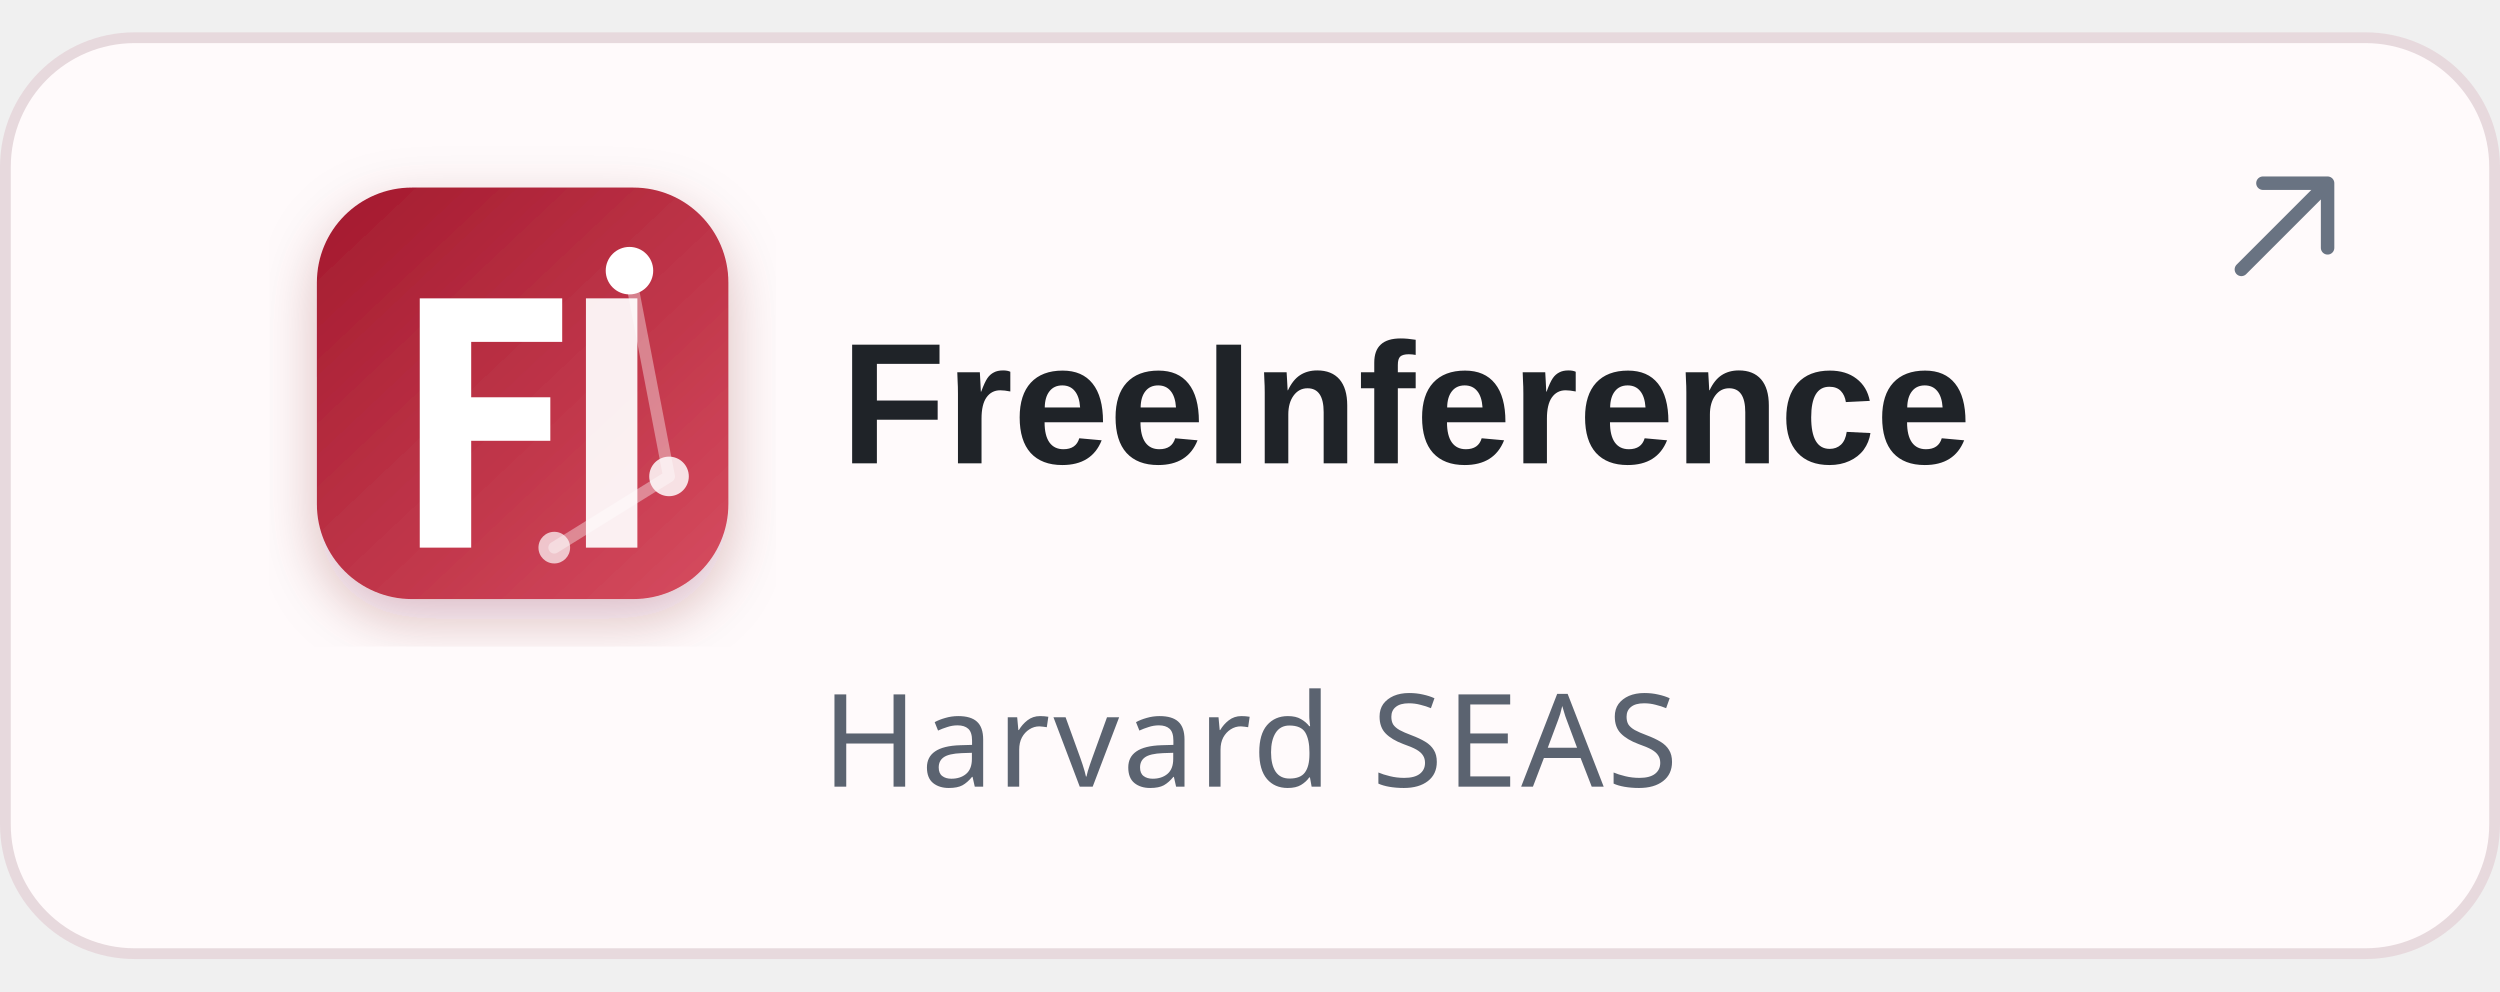
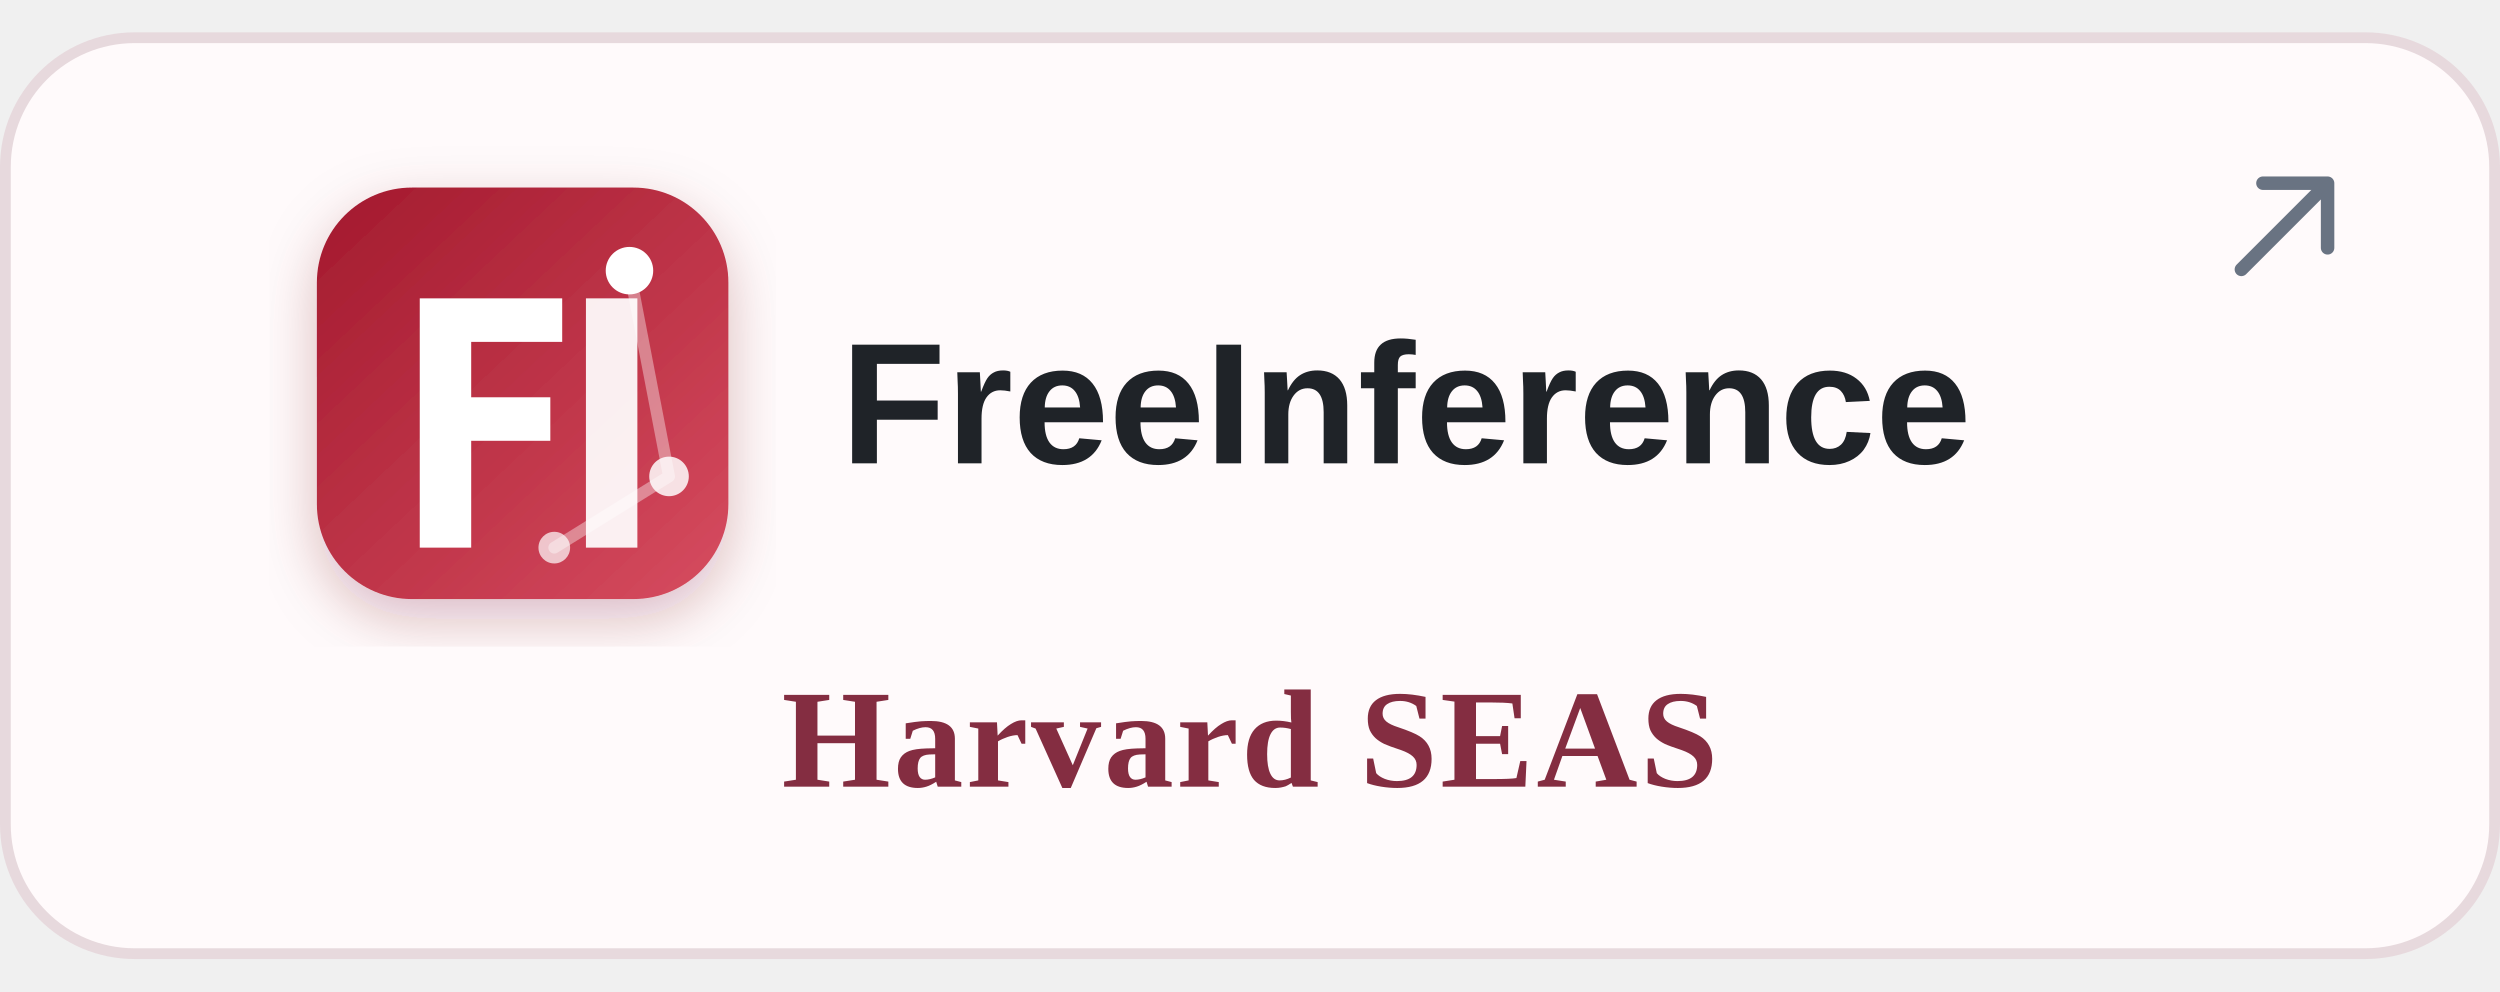
<svg xmlns="http://www.w3.org/2000/svg" width="232" height="92" viewBox="0 0 232 92">
  <rect x="0.5" y="3.5" width="231" height="85" rx="12" fill="#fffafb" stroke="#e7d9dd" />
  <svg x="25" y="13" width="47" height="47" viewBox="0 0 128 128" role="img" aria-labelledby="title desc">
    <defs>
      <linearGradient id="freeinference-bg" x1="18" y1="16" x2="112" y2="116" gradientUnits="userSpaceOnUse">
        <stop offset="0" stop-color="#a51c30" />
        <stop offset="1" stop-color="#d64b5f" />
      </linearGradient>
      <filter id="shadow" x="-20%" y="-20%" width="140%" height="140%">
        <feDropShadow dx="0" dy="5" stdDeviation="7" flood-color="#6f1220" flood-opacity="0.25" />
      </filter>
    </defs>
    <rect x="12" y="12" width="104" height="104" rx="24" fill="url(#freeinference-bg)" filter="url(#shadow)" />
    <path d="M38 40h36v11H51v14h20v11H51v27H38V40Z" fill="#ffffff" />
    <path d="M80 40h13v63H80V40Z" fill="#ffffff" opacity="0.92" />
    <circle cx="91" cy="33" r="6" fill="#ffffff" />
    <circle cx="101" cy="85" r="5" fill="#ffffff" opacity="0.84" />
    <circle cx="72" cy="103" r="4" fill="#ffffff" opacity="0.7" />
    <path d="M91 33l10 52-29 18" fill="none" stroke="#ffffff" stroke-width="3" stroke-linecap="round" stroke-linejoin="round" opacity="0.38" />
  </svg>
  <text x="78" y="43" fill="#1f2328" font-family="Arial, sans-serif" font-size="16" font-weight="700">FreeInference</text>
-   <text x="116" y="73" text-anchor="middle" fill="#5b6370" font-family="system-ui, sans-serif" font-size="12" font-weight="500" letter-spacing="0.3">Harvard SEAS</text>
+   <text x="116" y="73" text-anchor="middle" fill="#842d41" font-family="Georgia, 'Times New Roman', serif" font-size="13" font-weight="600" letter-spacing="0.25">Harvard SEAS</text>
  <path d="M208 25l8-8m-6 0h6v6" fill="none" stroke="#697382" stroke-width="1.25" stroke-linecap="round" stroke-linejoin="round" />
</svg>
